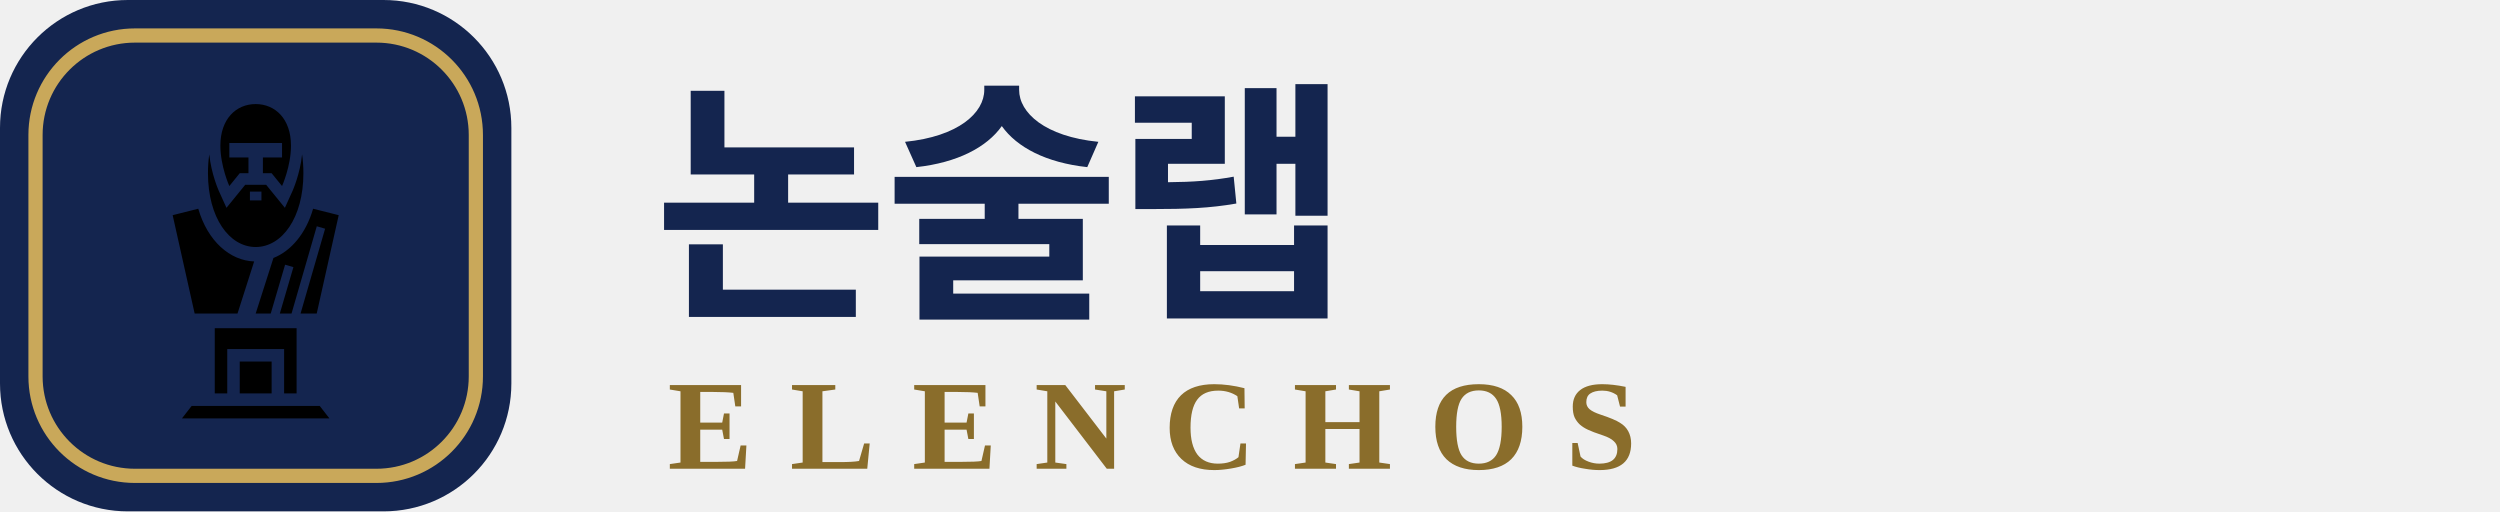
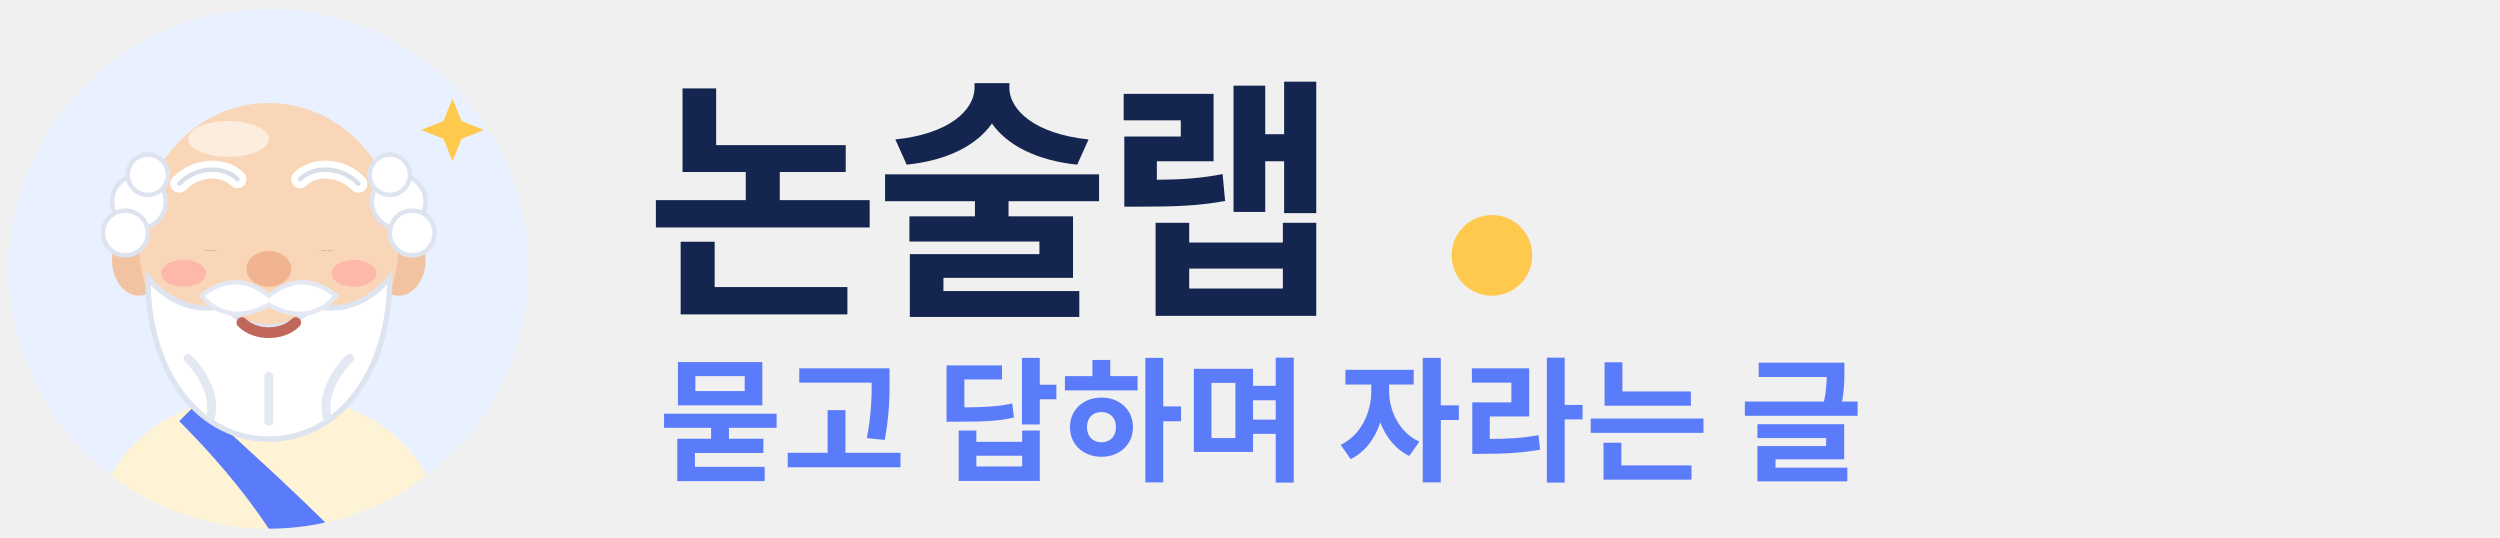
- <svg xmlns="http://www.w3.org/2000/svg" width="176" height="36" viewBox="0 0 176 36">
-   <rect width="36" height="36" rx="9" fill="#14254F" />
-   <rect x="2.5" y="2.5" width="31" height="31" rx="7" fill="none" stroke="#C9A85A" stroke-width="1" />
-   <g transform="translate(5.5 5.5) scale(0.04882812)" fill="#E9D9A6">
-     <path fill="currentColor" d="M256 37.4c-28.1 0-50.9 21.3-50.9 59.9c0 29.8 12.9 58.3 12.9 58.3l15-18.5h12.6v-22.7H218V93.5h76v20.9h-27.6v22.7H279l15 18.5s12.9-28.5 12.9-58.3c0-38.6-22.8-59.9-50.9-59.9m-66.9 72.5c-1.3 8.7-1.9 17.8-1.9 27.2c0 64.2 30.8 106.4 68.8 106.4s68.8-42.2 68.8-106.4c0-9.4-.6-18.5-1.9-27.2c-2.8 28.3-13.7 52.6-13.7 52.6L298.1 187l-27-33.2h-30.2l-27 33.2l-11.1-24.5s-10.9-24.3-13.7-52.6m58.6 53.7h16.6v12.7h-16.6zm71 19.7v.2zm-145.5 5l-36.9 9.3L168 339.4h61.8l24-75.1c-34.7-1.2-66.9-28.9-80.6-76m165.6 0c-10.5 36.2-32 61-57.2 71L256 339.4h21.7l20.7-70.4l12 3.5l-19.6 66.9h16.9l36.4-125.8l12 3.5l-35.4 122.3H344l31.7-141.8zM197 360.6v94h18v-64h82v64h18v-94zm36 48v46h46v-46zm-69.3 64l-14 18h212.6l-14-18z" />
-   </g>
-   <text x="46" y="21" font-family="Pretendard, -apple-system, 'Apple SD Gothic Neo', sans-serif" font-size="18" font-weight="800" fill="#14254F" letter-spacing="-0.3">논술랩</text>
-   <text x="47" y="33" font-family="Georgia, 'Times New Roman', serif" font-size="9" font-weight="600" fill="#8A6D2B" letter-spacing="2.6">ELENCHOS</text>
+ <svg xmlns="http://www.w3.org/2000/svg" width="186" height="40" viewBox="0 0 186 40">
+   <svg x="0" y="0" width="40" height="40" viewBox="0 0 120 120">
+     <defs>
+       <clipPath id="cl">
+         <circle cx="60" cy="60" r="58" />
+       </clipPath>
+     </defs>
+     <circle cx="60" cy="60" r="58" fill="#E9F0FF" />
+     <g clip-path="url(#cl)">
+       <g class="bob">
+         <path d="M20 122c2-22 18-34 40-34s38 12 40 34z" fill="#FFF3D6" />
+         <path d="M44 90c10 9 22 20 30 28h-14c-6-9-13-17-20-24z" fill="#5B7CFA" />
+         <ellipse cx="31" cy="58" rx="6" ry="8" fill="#F2C3A1" />
+         <ellipse cx="89" cy="58" rx="6" ry="8" fill="#F2C3A1" />
+         <ellipse cx="60" cy="54" rx="29" ry="31" fill="#FAD6B8" />
+         <ellipse cx="51" cy="31" rx="9" ry="4" fill="#FFFFFF" opacity=".55" />
+         <g fill="#FFFFFF" stroke="#DDE3EF" stroke-width="1">
+           <circle cx="31" cy="45" r="6" />
+           <circle cx="28" cy="52" r="5" />
+           <circle cx="33" cy="39" r="4.5" />
+           <circle cx="89" cy="45" r="6" />
+           <circle cx="92" cy="52" r="5" />
+           <circle cx="87" cy="39" r="4.5" />
+         </g>
+         <path d="M33 62c0 22 12 36 27 36s27-14 27-36c-5 6-12 8-17 6-3 4-7 5-10 5s-7-1-10-5c-5 2-12 0-17-6z" fill="#FFFFFF" stroke="#DDE3EF" stroke-width="1.2" />
+         <path d="M42 80c4 4 6 9 5 13M78 80c-4 4-6 9-5 13M60 84v10" stroke="#E3E8F3" stroke-width="2" stroke-linecap="round" fill="none" />
+         <path d="M45 66c5-4 10-4 15 0 5-4 10-4 15 0-4 5-10 5-15 2-5 3-11 3-15-2z" fill="#FFFFFF" stroke="#E3E8F3" stroke-width="1" />
+         <path d="M54 72c3 3 9 3 12 0" stroke="#C0665A" stroke-width="2.4" stroke-linecap="round" fill="none" />
+         <ellipse cx="60" cy="60" rx="5" ry="4" fill="#F0B490" />
+         <ellipse cx="41" cy="61" rx="5" ry="3" fill="#FF9E9E" opacity=".55" />
+         <ellipse cx="79" cy="61" rx="5" ry="3" fill="#FF9E9E" opacity=".55" />
+         <path d="M40 41c4-4 10-4 13-1M67 40c3-3 9-3 13 1" stroke="#FFFFFF" stroke-width="4" stroke-linecap="round" fill="none" />
+         <path d="M40 41c4-4 10-4 13-1M67 40c3-3 9-3 13 1" stroke="#D9DEE9" stroke-width="1" stroke-linecap="round" fill="none" />
+         <ellipse cx="47" cy="50" rx="5" ry="6" fill="#2A2F45" />
+         <ellipse cx="73" cy="50" rx="5" ry="6" fill="#2A2F45" />
+         <circle cx="48.8" cy="47.6" r="1.8" fill="#FFFFFF" />
+         <circle cx="74.8" cy="47.6" r="1.8" fill="#FFFFFF" />
+         <rect class="lid" x="41" y="43" width="12" height="13" rx="6" fill="#FAD6B8" />
+         <rect class="lid lid2" x="67" y="43" width="12" height="13" rx="6" fill="#FAD6B8" />
+       </g>
+     </g>
+     <path class="twinkle" d="M101 22l2 5 5 2-5 2-2 5-2-5-5-2 5-2z" fill="#FFC94D" />
+   </svg>
+   <text x="48" y="22" font-family="Pretendard, -apple-system, 'Apple SD Gothic Neo', sans-serif" font-size="19" font-weight="800" fill="#14254F" letter-spacing="-0.4">논술랩</text>
+   <circle cx="111" cy="19" r="3" fill="#FFC94D" />
+   <text x="49" y="35" font-family="Pretendard, -apple-system, 'Apple SD Gothic Neo', sans-serif" font-size="10" font-weight="600" fill="#5B7CFA">묻고 답하며 자라는 글</text>
</svg>
